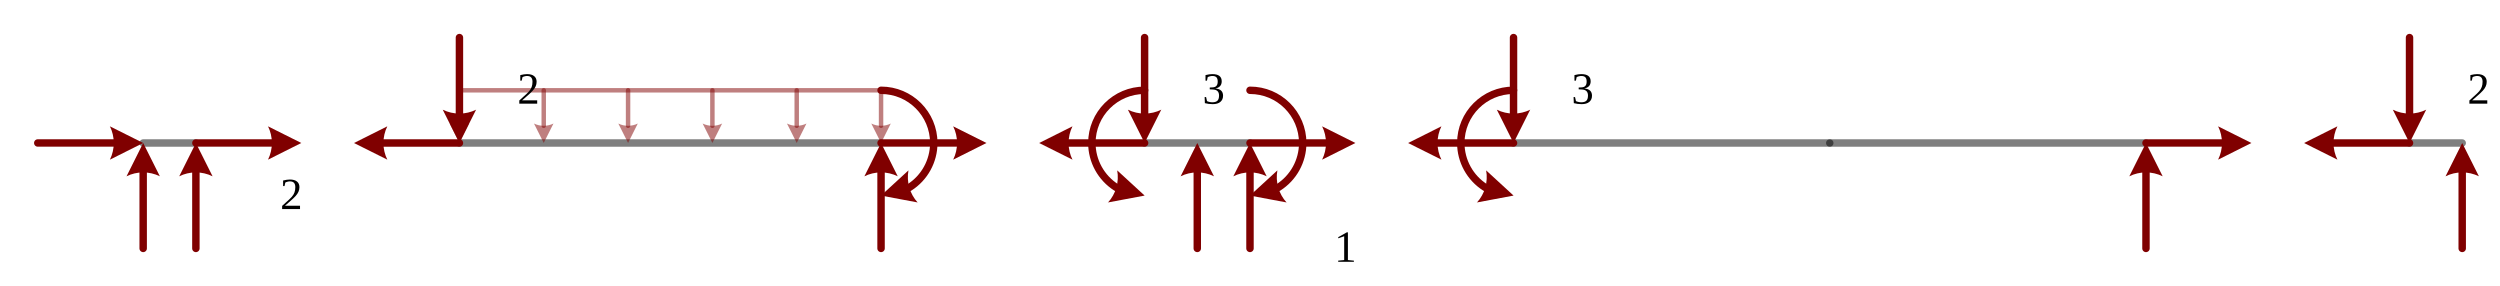
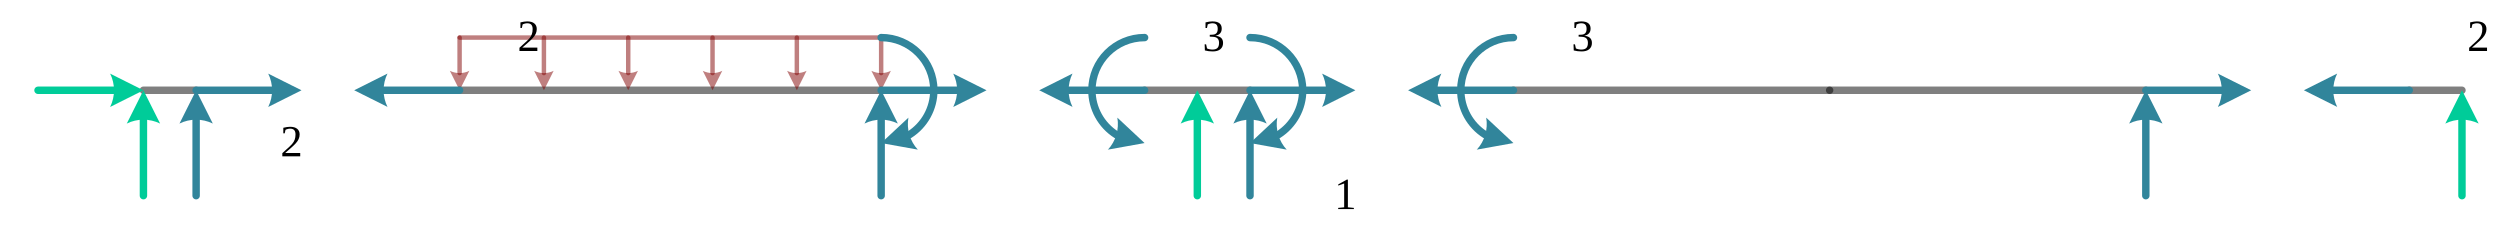
- <svg xmlns="http://www.w3.org/2000/svg" xmlns:ns1="http://schemas.microsoft.com/visio/2003/SVGExtensions/" xmlns:xlink="http://www.w3.org/1999/xlink" width="9.336in" height="1.068in" viewBox="0 0 672.183 76.907" xml:space="preserve" color-interpolation-filters="sRGB" class="st10">
+ <svg xmlns="http://www.w3.org/2000/svg" xmlns:ns1="http://schemas.microsoft.com/visio/2003/SVGExtensions/" xmlns:xlink="http://www.w3.org/1999/xlink" width="9.336in" height="0.871in" viewBox="0 0 672.183 62.734" xml:space="preserve" color-interpolation-filters="sRGB" class="st12">
  <ns1:documentProperties ns1:langID="1043" ns1:metric="true" ns1:viewMarkup="false" />
  <style type="text/css">
	
		.st1 {fill:none;stroke:none;stroke-linecap:round;stroke-linejoin:round;stroke-width:0.75}
		.st2 {fill:#000000;font-family:Times New Roman;font-size:1em}
		.st3 {stroke:#000000;stroke-linecap:round;stroke-linejoin:round;stroke-opacity:0.5;stroke-width:2}
		.st4 {marker-end:url(#mrkr5-18);stroke:#800000;stroke-linecap:round;stroke-linejoin:round;stroke-opacity:0.5;stroke-width:1.2}
		.st5 {fill:#800000;fill-opacity:0.5;stroke:#800000;stroke-opacity:0.5;stroke-width:0.455}
		.st6 {stroke:#800000;stroke-linecap:round;stroke-linejoin:round;stroke-opacity:0.5;stroke-width:1.2}
- 		.st7 {marker-start:url(#mrkr5-55);stroke:#800000;stroke-linecap:round;stroke-linejoin:round;stroke-width:2}
- 		.st8 {fill:#800000;fill-opacity:1;stroke:#800000;stroke-opacity:1;stroke-width:0.442}
- 		.st9 {marker-end:url(#mrkr5-96);stroke:#800000;stroke-linecap:round;stroke-linejoin:round;stroke-width:2}
- 		.st10 {fill:none;fill-rule:evenodd;font-size:12px;overflow:visible;stroke-linecap:square;stroke-miterlimit:3}
+ 		.st7 {marker-start:url(#mrkr5-55);stroke:#00cc99;stroke-linecap:round;stroke-linejoin:round;stroke-width:2}
+ 		.st8 {fill:#00cc99;fill-opacity:1;stroke:#00cc99;stroke-opacity:1;stroke-width:0.442}
+ 		.st9 {marker-start:url(#mrkr5-66);stroke:#31859b;stroke-linecap:round;stroke-linejoin:round;stroke-width:2}
+ 		.st10 {fill:#31859b;fill-opacity:1;stroke:#31859b;stroke-opacity:1;stroke-width:0.442}
+ 		.st11 {marker-end:url(#mrkr5-92);stroke:#31859b;stroke-linecap:round;stroke-linejoin:round;stroke-width:2}
+ 		.st12 {fill:none;fill-rule:evenodd;font-size:12px;overflow:visible;stroke-linecap:square;stroke-miterlimit:3}
	
	</style>
  <defs id="Markers">
    <g id="lend5">
      <path d="M 2 1 L 0 0 L 1.981 -0.993 C 1.672 -0.365 1.673 0.373 1.985 1 " style="stroke:none" />
    </g>
    <marker id="mrkr5-18" class="st5" ns1:arrowType="5" ns1:arrowSize="0" ns1:setback="3.85" refX="-3.85" orient="auto" markerUnits="strokeWidth" overflow="visible">
      <use xlink:href="#lend5" transform="scale(-2.2,-2.2) " />
    </marker>
    <marker id="mrkr5-55" class="st8" ns1:arrowType="5" ns1:arrowSize="2" ns1:setback="3.775" refX="3.775" orient="auto" markerUnits="strokeWidth" overflow="visible">
      <use xlink:href="#lend5" transform="scale(2.26) " />
    </marker>
-     <marker id="mrkr5-96" class="st8" ns1:arrowType="5" ns1:arrowSize="2" ns1:setback="3.775" refX="-3.775" orient="auto" markerUnits="strokeWidth" overflow="visible">
+     <marker id="mrkr5-66" class="st10" ns1:arrowType="5" ns1:arrowSize="2" ns1:setback="3.775" refX="3.775" orient="auto" markerUnits="strokeWidth" overflow="visible">
+       <use xlink:href="#lend5" transform="scale(2.26) " />
+     </marker>
+     <marker id="mrkr5-92" class="st10" ns1:arrowType="5" ns1:arrowSize="2" ns1:setback="3.775" refX="-3.775" orient="auto" markerUnits="strokeWidth" overflow="visible">
      <use xlink:href="#lend5" transform="scale(-2.26,-2.26) " />
    </marker>
  </defs>
  <g ns1:mID="0" ns1:index="1" ns1:groupContext="foregroundPage">
    <ns1:pageProperties ns1:drawingScale="0.0393701" ns1:pageScale="0.0393701" ns1:drawingUnits="24" ns1:shadowOffsetX="8.50394" ns1:shadowOffsetY="-8.50394" />
-     <g id="shape445-1" ns1:mID="445" ns1:groupContext="shape" transform="translate(17.1936,-17.1936)">
+     <g id="shape62-1" ns1:mID="62" ns1:groupContext="shape" transform="translate(17.1936,-17.1936)">
      <ns1:textBlock ns1:margins="rect(4,4,4,4)" ns1:tabSpace="42.5197" />
-       <ns1:textRect cx="7.087" cy="69.82" width="14.18" height="14.173" />
-       <rect x="0" y="62.734" width="14.173" height="14.173" class="st1" />
-       <text x="4.09" y="73.42" class="st2" ns1:langID="1043">
+       <ns1:textRect cx="7.087" cy="55.647" width="14.18" height="14.173" />
+       <rect x="0" y="48.56" width="14.173" height="14.173" class="st1" />
+       <text x="4.09" y="59.25" class="st2" ns1:langID="1043">
        <ns1:paragraph ns1:horizAlign="1" />
        <ns1:tabList />2</text>
    </g>
-     <g id="shape446-4" ns1:mID="446" ns1:groupContext="shape" transform="translate(123.493,-38.4535)">
-       <path d="M0 76.91 L113.39 76.91" class="st3" />
+     <g id="shape63-4" ns1:mID="63" ns1:groupContext="shape" transform="translate(123.493,-38.4535)">
+       <path d="M0 62.73 L113.39 62.73" class="st3" />
    </g>
-     <g id="shape447-7" ns1:mID="447" ns1:groupContext="shape" transform="translate(406.957,-38.4535)">
-       <path d="M0 76.91 L85.04 76.91" class="st3" />
+     <g id="shape64-7" ns1:mID="64" ns1:groupContext="shape" transform="translate(406.957,-38.4535)">
+       <path d="M0 62.73 L85.04 62.73" class="st3" />
    </g>
-     <g id="shape448-10" ns1:mID="448" ns1:groupContext="shape" transform="translate(491.997,-38.4535)">
-       <path d="M0 76.91 L85.04 76.91" class="st3" />
+     <g id="shape65-10" ns1:mID="65" ns1:groupContext="shape" transform="translate(491.997,-38.4535)">
+       <path d="M0 62.73 L85.04 62.73" class="st3" />
    </g>
-     <g id="shape450-13" ns1:mID="450" ns1:groupContext="shape" transform="translate(200.4,24.2803) rotate(90)">
-       <path d="M0 76.91 L9.55 76.91" class="st4" />
+     <g id="shape66-13" ns1:mID="66" ns1:groupContext="shape" transform="translate(186.227,10.107) rotate(90)">
+       <path d="M0 62.73 L9.55 62.73" class="st4" />
    </g>
-     <g id="shape451-19" ns1:mID="451" ns1:groupContext="shape" transform="translate(123.493,-52.6267)">
-       <path d="M0 76.91 L113.39 76.91" class="st6" />
+     <g id="shape67-19" ns1:mID="67" ns1:groupContext="shape" transform="translate(123.493,-52.6267)">
+       <path d="M0 62.73 L113.39 62.73" class="st6" />
    </g>
-     <g id="shape452-22" ns1:mID="452" ns1:groupContext="shape" transform="translate(223.077,24.2803) rotate(90)">
-       <path d="M0 76.91 L9.55 76.91" class="st4" />
+     <g id="shape68-22" ns1:mID="68" ns1:groupContext="shape" transform="translate(208.904,10.107) rotate(90)">
+       <path d="M0 62.73 L9.55 62.73" class="st4" />
    </g>
-     <g id="shape453-27" ns1:mID="453" ns1:groupContext="shape" transform="translate(245.754,24.2803) rotate(90)">
-       <path d="M0 76.91 L9.55 76.91" class="st4" />
+     <g id="shape69-27" ns1:mID="69" ns1:groupContext="shape" transform="translate(231.581,10.107) rotate(90)">
+       <path d="M0 62.73 L9.55 62.73" class="st4" />
    </g>
-     <g id="shape454-32" ns1:mID="454" ns1:groupContext="shape" transform="translate(313.786,24.2803) rotate(90)">
-       <path d="M0 76.91 L9.55 76.91" class="st4" />
+     <g id="shape70-32" ns1:mID="70" ns1:groupContext="shape" transform="translate(299.612,10.107) rotate(90)">
+       <path d="M0 62.73 L9.55 62.73" class="st4" />
    </g>
-     <g id="shape455-37" ns1:mID="455" ns1:groupContext="shape" transform="translate(291.108,24.2803) rotate(90)">
-       <path d="M0 76.91 L9.55 76.91" class="st4" />
+     <g id="shape71-37" ns1:mID="71" ns1:groupContext="shape" transform="translate(276.935,10.107) rotate(90)">
+       <path d="M0 62.73 L9.55 62.73" class="st4" />
    </g>
-     <g id="shape456-42" ns1:mID="456" ns1:groupContext="shape" transform="translate(268.431,24.2803) rotate(90)">
-       <path d="M0 76.91 L9.55 76.91" class="st4" />
+     <g id="shape72-42" ns1:mID="72" ns1:groupContext="shape" transform="translate(254.258,10.107) rotate(90)">
+       <path d="M0 62.73 L9.55 62.73" class="st4" />
    </g>
-     <g id="shape457-47" ns1:mID="457" ns1:groupContext="shape" transform="translate(38.4535,-38.4535)">
-       <path d="M0 76.91 L14.17 76.91" class="st3" />
+     <g id="shape73-47" ns1:mID="73" ns1:groupContext="shape" transform="translate(38.4535,-38.4535)">
+       <path d="M0 62.73 L14.17 62.73" class="st3" />
    </g>
-     <g id="shape458-50" ns1:mID="458" ns1:groupContext="shape" transform="translate(115.36,38.4535) rotate(90)">
-       <path d="M7.55 76.91 L7.91 76.91 L28.35 76.91" class="st7" />
+     <g id="shape74-50" ns1:mID="74" ns1:groupContext="shape" transform="translate(101.187,24.2803) rotate(90)">
+       <path d="M7.55 62.73 L7.91 62.73 L28.35 62.73" class="st7" />
    </g>
-     <g id="shape459-56" ns1:mID="459" ns1:groupContext="shape" transform="translate(38.4535,115.36) rotate(180)">
-       <path d="M7.55 76.91 L7.91 76.91 L28.35 76.91" class="st7" />
+     <g id="shape75-56" ns1:mID="75" ns1:groupContext="shape" transform="translate(38.4535,87.014) rotate(180)">
+       <path d="M7.55 62.73 L7.91 62.73 L28.35 62.73" class="st7" />
    </g>
-     <g id="shape460-61" ns1:mID="460" ns1:groupContext="shape" transform="translate(80.9732,115.36) rotate(180)">
-       <path d="M7.55 76.91 L7.91 76.91 L28.35 76.91" class="st7" />
+     <g id="shape76-61" ns1:mID="76" ns1:groupContext="shape" transform="translate(80.9732,87.014) rotate(180)">
+       <path d="M7.55 62.73 L7.91 62.73 L28.35 62.73" class="st9" />
    </g>
-     <g id="shape461-66" ns1:mID="461" ns1:groupContext="shape" transform="translate(129.534,38.4535) rotate(90)">
-       <path d="M7.55 76.91 L7.91 76.91 L28.35 76.91" class="st7" />
+     <g id="shape77-67" ns1:mID="77" ns1:groupContext="shape" transform="translate(115.36,24.2803) rotate(90)">
+       <path d="M7.55 62.73 L7.91 62.73 L28.35 62.73" class="st9" />
    </g>
-     <g id="shape462-71" ns1:mID="462" ns1:groupContext="shape" transform="translate(95.1464,-38.4535)">
-       <path d="M7.55 76.91 L7.91 76.91 L28.35 76.91" class="st7" />
+     <g id="shape78-72" ns1:mID="78" ns1:groupContext="shape" transform="translate(95.1464,-38.4535)">
+       <path d="M7.55 62.73 L7.91 62.73 L28.35 62.73" class="st9" />
    </g>
-     <g id="shape463-76" ns1:mID="463" ns1:groupContext="shape" transform="translate(46.5859,38.4535) rotate(-90)">
-       <path d="M7.55 76.91 L7.91 76.91 L28.35 76.91" class="st7" />
+     <g id="shape79-77" ns1:mID="79" ns1:groupContext="shape" transform="translate(265.225,87.014) rotate(180)">
+       <path d="M7.55 62.73 L7.91 62.73 L28.35 62.73" class="st9" />
    </g>
-     <g id="shape464-81" ns1:mID="464" ns1:groupContext="shape" transform="translate(265.225,115.36) rotate(180)">
-       <path d="M7.55 76.91 L7.91 76.91 L28.35 76.91" class="st7" />
+     <g id="shape80-82" ns1:mID="80" ns1:groupContext="shape" transform="translate(299.612,24.2803) rotate(90)">
+       <path d="M7.55 62.73 L7.91 62.73 L28.35 62.73" class="st9" />
    </g>
-     <g id="shape465-86" ns1:mID="465" ns1:groupContext="shape" transform="translate(313.786,38.4535) rotate(90)">
-       <path d="M7.55 76.91 L7.91 76.91 L28.35 76.91" class="st7" />
+     <g id="shape81-87" ns1:mID="81" ns1:groupContext="shape" transform="translate(299.612,10.107) rotate(90)">
+       <path d="M-0 62.73 A14.173 14.173 0 0 1 14.17 48.56 A14.173 14.173 0 0 1 26.14 55.14 L26.24 55.48" class="st11" />
    </g>
-     <g id="shape466-91" ns1:mID="466" ns1:groupContext="shape" transform="translate(313.786,24.2803) rotate(90)">
-       <path d="M-0 76.91 A14.173 14.173 0 0 1 14.17 62.73 A14.173 14.173 0 0 1 26.14 69.31 L26.24 69.66" class="st9" />
+     <g id="shape82-93" ns1:mID="82" ns1:groupContext="shape" transform="translate(307.745,-38.4535)">
+       <path d="M0 62.73 L28.35 62.73" class="st3" />
    </g>
-     <g id="shape467-97" ns1:mID="467" ns1:groupContext="shape" transform="translate(307.745,-38.4535)">
-       <path d="M0 76.91 L28.35 76.91" class="st3" />
+     <g id="shape83-96" ns1:mID="83" ns1:groupContext="shape" transform="translate(364.438,87.014) rotate(180)">
+       <path d="M7.55 62.73 L7.91 62.73 L28.35 62.73" class="st9" />
    </g>
-     <g id="shape469-100" ns1:mID="469" ns1:groupContext="shape" transform="translate(364.438,115.36) rotate(180)">
-       <path d="M7.55 76.91 L7.91 76.91 L28.35 76.91" class="st7" />
+     <g id="shape84-101" ns1:mID="84" ns1:groupContext="shape" transform="translate(398.825,24.2803) rotate(90)">
+       <path d="M7.55 62.73 L7.91 62.73 L28.35 62.73" class="st9" />
    </g>
-     <g id="shape470-105" ns1:mID="470" ns1:groupContext="shape" transform="translate(412.998,38.4535) rotate(90)">
-       <path d="M7.55 76.91 L7.91 76.91 L28.35 76.91" class="st7" />
+     <g id="shape85-106" ns1:mID="85" ns1:groupContext="shape" transform="translate(279.398,-38.4535)">
+       <path d="M7.55 62.73 L7.91 62.73 L28.35 62.73" class="st9" />
    </g>
-     <g id="shape471-110" ns1:mID="471" ns1:groupContext="shape" transform="translate(279.398,-38.4535)">
-       <path d="M7.55 76.91 L7.91 76.91 L28.35 76.91" class="st7" />
+     <g id="shape86-111" ns1:mID="86" ns1:groupContext="shape" transform="translate(398.825,10.107) rotate(90)">
+       <path d="M-0 62.73 A14.173 14.173 0 0 1 14.17 48.56 A14.173 14.173 0 0 1 26.14 55.14 L26.24 55.48" class="st11" />
    </g>
-     <g id="shape472-115" ns1:mID="472" ns1:groupContext="shape" transform="translate(230.838,38.4535) rotate(-90)">
-       <path d="M7.55 76.91 L7.91 76.91 L28.35 76.91" class="st7" />
+     <g id="shape87-116" ns1:mID="87" ns1:groupContext="shape" transform="translate(245.011,10.107) rotate(-90) scale(-1,1)">
+       <path d="M-0 62.73 A14.173 14.173 0 0 1 14.17 48.56 A14.173 14.173 0 0 1 26.14 55.14 L26.24 55.48" class="st11" />
    </g>
-     <g id="shape473-120" ns1:mID="473" ns1:groupContext="shape" transform="translate(412.998,24.2803) rotate(90)">
-       <path d="M-0 76.91 A14.173 14.173 0 0 1 14.17 62.73 A14.173 14.173 0 0 1 26.14 69.31 L26.24 69.66" class="st9" />
+     <g id="shape88-121" ns1:mID="88" ns1:groupContext="shape" transform="translate(378.611,-38.4535)">
+       <path d="M7.55 62.73 L7.91 62.73 L28.35 62.73" class="st9" />
    </g>
-     <g id="shape474-125" ns1:mID="474" ns1:groupContext="shape" transform="translate(230.838,24.2803) rotate(-90) scale(-1,1)">
-       <path d="M-0 76.91 A14.173 14.173 0 0 1 14.17 62.73 A14.173 14.173 0 0 1 26.14 69.31 L26.24 69.66" class="st9" />
+     <g id="shape89-126" ns1:mID="89" ns1:groupContext="shape" transform="translate(344.224,10.107) rotate(-90) scale(-1,1)">
+       <path d="M-0 62.73 A14.173 14.173 0 0 1 14.17 48.56 A14.173 14.173 0 0 1 26.14 55.14 L26.24 55.48" class="st11" />
    </g>
-     <g id="shape475-130" ns1:mID="475" ns1:groupContext="shape" transform="translate(378.611,-38.4535)">
-       <path d="M7.55 76.91 L7.91 76.91 L28.35 76.91" class="st7" />
+     <g id="shape90-131" ns1:mID="90" ns1:groupContext="shape" transform="translate(605.383,87.014) rotate(180)">
+       <path d="M7.55 62.73 L7.91 62.73 L28.35 62.73" class="st9" />
    </g>
-     <g id="shape476-135" ns1:mID="476" ns1:groupContext="shape" transform="translate(330.05,38.4535) rotate(-90)">
-       <path d="M7.55 76.91 L7.91 76.91 L28.35 76.91" class="st7" />
+     <g id="shape91-136" ns1:mID="91" ns1:groupContext="shape" transform="translate(639.77,24.2803) rotate(90)">
+       <path d="M7.55 62.73 L7.91 62.73 L28.35 62.73" class="st9" />
    </g>
-     <g id="shape477-140" ns1:mID="477" ns1:groupContext="shape" transform="translate(330.05,24.2803) rotate(-90) scale(-1,1)">
-       <path d="M-0 76.91 A14.173 14.173 0 0 1 14.17 62.73 A14.173 14.173 0 0 1 26.14 69.31 L26.24 69.66" class="st9" />
+     <g id="shape92-141" ns1:mID="92" ns1:groupContext="shape" transform="translate(647.902,-38.4535)">
+       <path d="M0 62.73 L14.17 62.73" class="st3" />
    </g>
-     <g id="shape478-145" ns1:mID="478" ns1:groupContext="shape" transform="translate(605.383,115.36) rotate(180)">
-       <path d="M7.55 76.91 L7.91 76.91 L28.35 76.91" class="st7" />
+     <g id="shape93-144" ns1:mID="93" ns1:groupContext="shape" transform="translate(724.809,24.2803) rotate(90)">
+       <path d="M7.55 62.73 L7.91 62.73 L28.35 62.73" class="st7" />
    </g>
-     <g id="shape479-150" ns1:mID="479" ns1:groupContext="shape" transform="translate(653.943,38.4535) rotate(90)">
-       <path d="M7.55 76.91 L7.91 76.91 L28.35 76.91" class="st7" />
+     <g id="shape94-149" ns1:mID="94" ns1:groupContext="shape" transform="translate(619.556,-38.4535)">
+       <path d="M7.55 62.73 L7.91 62.73 L28.35 62.73" class="st9" />
    </g>
-     <g id="shape480-155" ns1:mID="480" ns1:groupContext="shape" transform="translate(647.902,-38.4535)">
-       <path d="M0 76.91 L14.17 76.91" class="st3" />
-     </g>
-     <g id="shape481-158" ns1:mID="481" ns1:groupContext="shape" transform="translate(738.983,38.4535) rotate(90)">
-       <path d="M7.55 76.91 L7.91 76.91 L28.35 76.91" class="st7" />
-     </g>
-     <g id="shape482-163" ns1:mID="482" ns1:groupContext="shape" transform="translate(619.556,-38.4535)">
-       <path d="M7.55 76.91 L7.91 76.91 L28.35 76.91" class="st7" />
-     </g>
-     <g id="shape483-168" ns1:mID="483" ns1:groupContext="shape" transform="translate(570.995,38.4535) rotate(-90)">
-       <path d="M7.55 76.91 L7.91 76.91 L28.35 76.91" class="st7" />
-     </g>
-     <g id="shape485-173" ns1:mID="485" ns1:groupContext="shape" transform="translate(80.9732,-45.5401)">
+     <g id="shape95-154" ns1:mID="95" ns1:groupContext="shape" transform="translate(80.9732,-45.5401)">
      <ns1:textBlock ns1:margins="rect(4,4,4,4)" ns1:tabSpace="42.5197" />
-       <ns1:textRect cx="7.087" cy="69.82" width="14.18" height="14.173" />
-       <rect x="0" y="62.734" width="14.173" height="14.173" class="st1" />
-       <text x="4.09" y="73.42" class="st2" ns1:langID="1043">
+       <ns1:textRect cx="7.087" cy="55.647" width="14.18" height="14.173" />
+       <rect x="0" y="48.56" width="14.173" height="14.173" class="st1" />
+       <text x="4.09" y="59.25" class="st2" ns1:langID="1043">
        <ns1:paragraph ns1:horizAlign="1" />
        <ns1:tabList />2</text>
    </g>
-     <g id="shape486-176" ns1:mID="486" ns1:groupContext="shape" transform="translate(265.225,-45.5401)">
+     <g id="shape96-157" ns1:mID="96" ns1:groupContext="shape" transform="translate(265.225,-45.5401)">
      <ns1:textBlock ns1:margins="rect(4,4,4,4)" ns1:tabSpace="42.5197" />
-       <ns1:textRect cx="7.087" cy="69.82" width="14.18" height="14.173" />
-       <rect x="0" y="62.734" width="14.173" height="14.173" class="st1" />
-       <text x="4.09" y="73.42" class="st2" ns1:langID="1043">
+       <ns1:textRect cx="7.087" cy="55.647" width="14.18" height="14.173" />
+       <rect x="0" y="48.56" width="14.173" height="14.173" class="st1" />
+       <text x="4.09" y="59.25" class="st2" ns1:langID="1043">
        <ns1:paragraph ns1:horizAlign="1" />
        <ns1:tabList />3</text>
    </g>
-     <g id="shape487-179" ns1:mID="487" ns1:groupContext="shape" transform="translate(300.658,-3.02041)">
+     <g id="shape97-160" ns1:mID="97" ns1:groupContext="shape" transform="translate(300.658,-3.02041)">
      <ns1:textBlock ns1:margins="rect(4,4,4,4)" ns1:tabSpace="42.5197" />
-       <ns1:textRect cx="7.087" cy="69.82" width="14.18" height="14.173" />
-       <rect x="0" y="62.734" width="14.173" height="14.173" class="st1" />
-       <text x="4.09" y="73.42" class="st2" ns1:langID="1043">
+       <ns1:textRect cx="7.087" cy="55.647" width="14.18" height="14.173" />
+       <rect x="0" y="48.56" width="14.173" height="14.173" class="st1" />
+       <text x="4.09" y="59.25" class="st2" ns1:langID="1043">
        <ns1:paragraph ns1:horizAlign="1" />
        <ns1:tabList />1</text>
    </g>
-     <g id="shape488-182" ns1:mID="488" ns1:groupContext="shape" transform="translate(364.438,-45.5401)">
+     <g id="shape98-163" ns1:mID="98" ns1:groupContext="shape" transform="translate(364.438,-45.5401)">
      <ns1:textBlock ns1:margins="rect(4,4,4,4)" ns1:tabSpace="42.5197" />
-       <ns1:textRect cx="7.087" cy="69.82" width="14.18" height="14.173" />
-       <rect x="0" y="62.734" width="14.173" height="14.173" class="st1" />
-       <text x="4.09" y="73.42" class="st2" ns1:langID="1043">
+       <ns1:textRect cx="7.087" cy="55.647" width="14.18" height="14.173" />
+       <rect x="0" y="48.56" width="14.173" height="14.173" class="st1" />
+       <text x="4.09" y="59.25" class="st2" ns1:langID="1043">
        <ns1:paragraph ns1:horizAlign="1" />
        <ns1:tabList />3</text>
    </g>
-     <g id="shape489-185" ns1:mID="489" ns1:groupContext="shape" transform="translate(605.383,-45.5401)">
+     <g id="shape99-166" ns1:mID="99" ns1:groupContext="shape" transform="translate(605.383,-45.5401)">
      <ns1:textBlock ns1:margins="rect(4,4,4,4)" ns1:tabSpace="42.5197" />
-       <ns1:textRect cx="7.087" cy="69.82" width="14.18" height="14.173" />
-       <rect x="0" y="62.734" width="14.173" height="14.173" class="st1" />
-       <text x="4.09" y="73.42" class="st2" ns1:langID="1043">
+       <ns1:textRect cx="7.087" cy="55.647" width="14.18" height="14.173" />
+       <rect x="0" y="48.56" width="14.173" height="14.173" class="st1" />
+       <text x="4.09" y="59.25" class="st2" ns1:langID="1043">
        <ns1:paragraph ns1:horizAlign="1" />
        <ns1:tabList />2</text>
    </g>
-     <g id="shape490-188" ns1:mID="490" ns1:groupContext="shape" transform="translate(640.816,-17.1936)">
+     <g id="shape100-169" ns1:mID="100" ns1:groupContext="shape" transform="translate(640.816,-17.1936)">
      <ns1:textBlock ns1:margins="rect(4,4,4,4)" ns1:tabSpace="42.5197" />
-       <ns1:textRect cx="7.087" cy="69.82" width="14.18" height="14.173" />
-       <rect x="0" y="62.734" width="14.173" height="14.173" class="st1" />
-       <text x="4.09" y="73.42" class="st2" ns1:langID="1043">
+       <ns1:textRect cx="7.087" cy="55.647" width="14.18" height="14.173" />
+       <rect x="0" y="48.56" width="14.173" height="14.173" class="st1" />
+       <text x="4.09" y="59.25" class="st2" ns1:langID="1043">
        <ns1:paragraph ns1:horizAlign="1" />
        <ns1:tabList />1</text>
    </g>
-     <g id="shape491-191" ns1:mID="491" ns1:groupContext="shape" transform="translate(398.825,38.4535) rotate(90)">
-       <path d="M7.55 76.91 L7.91 76.91 L28.35 76.91" class="st7" />
+     <g id="shape101-172" ns1:mID="101" ns1:groupContext="shape" transform="translate(384.652,24.2803) rotate(90)">
+       <path d="M7.55 62.73 L7.91 62.73 L28.35 62.73" class="st7" />
    </g>
  </g>
</svg>
